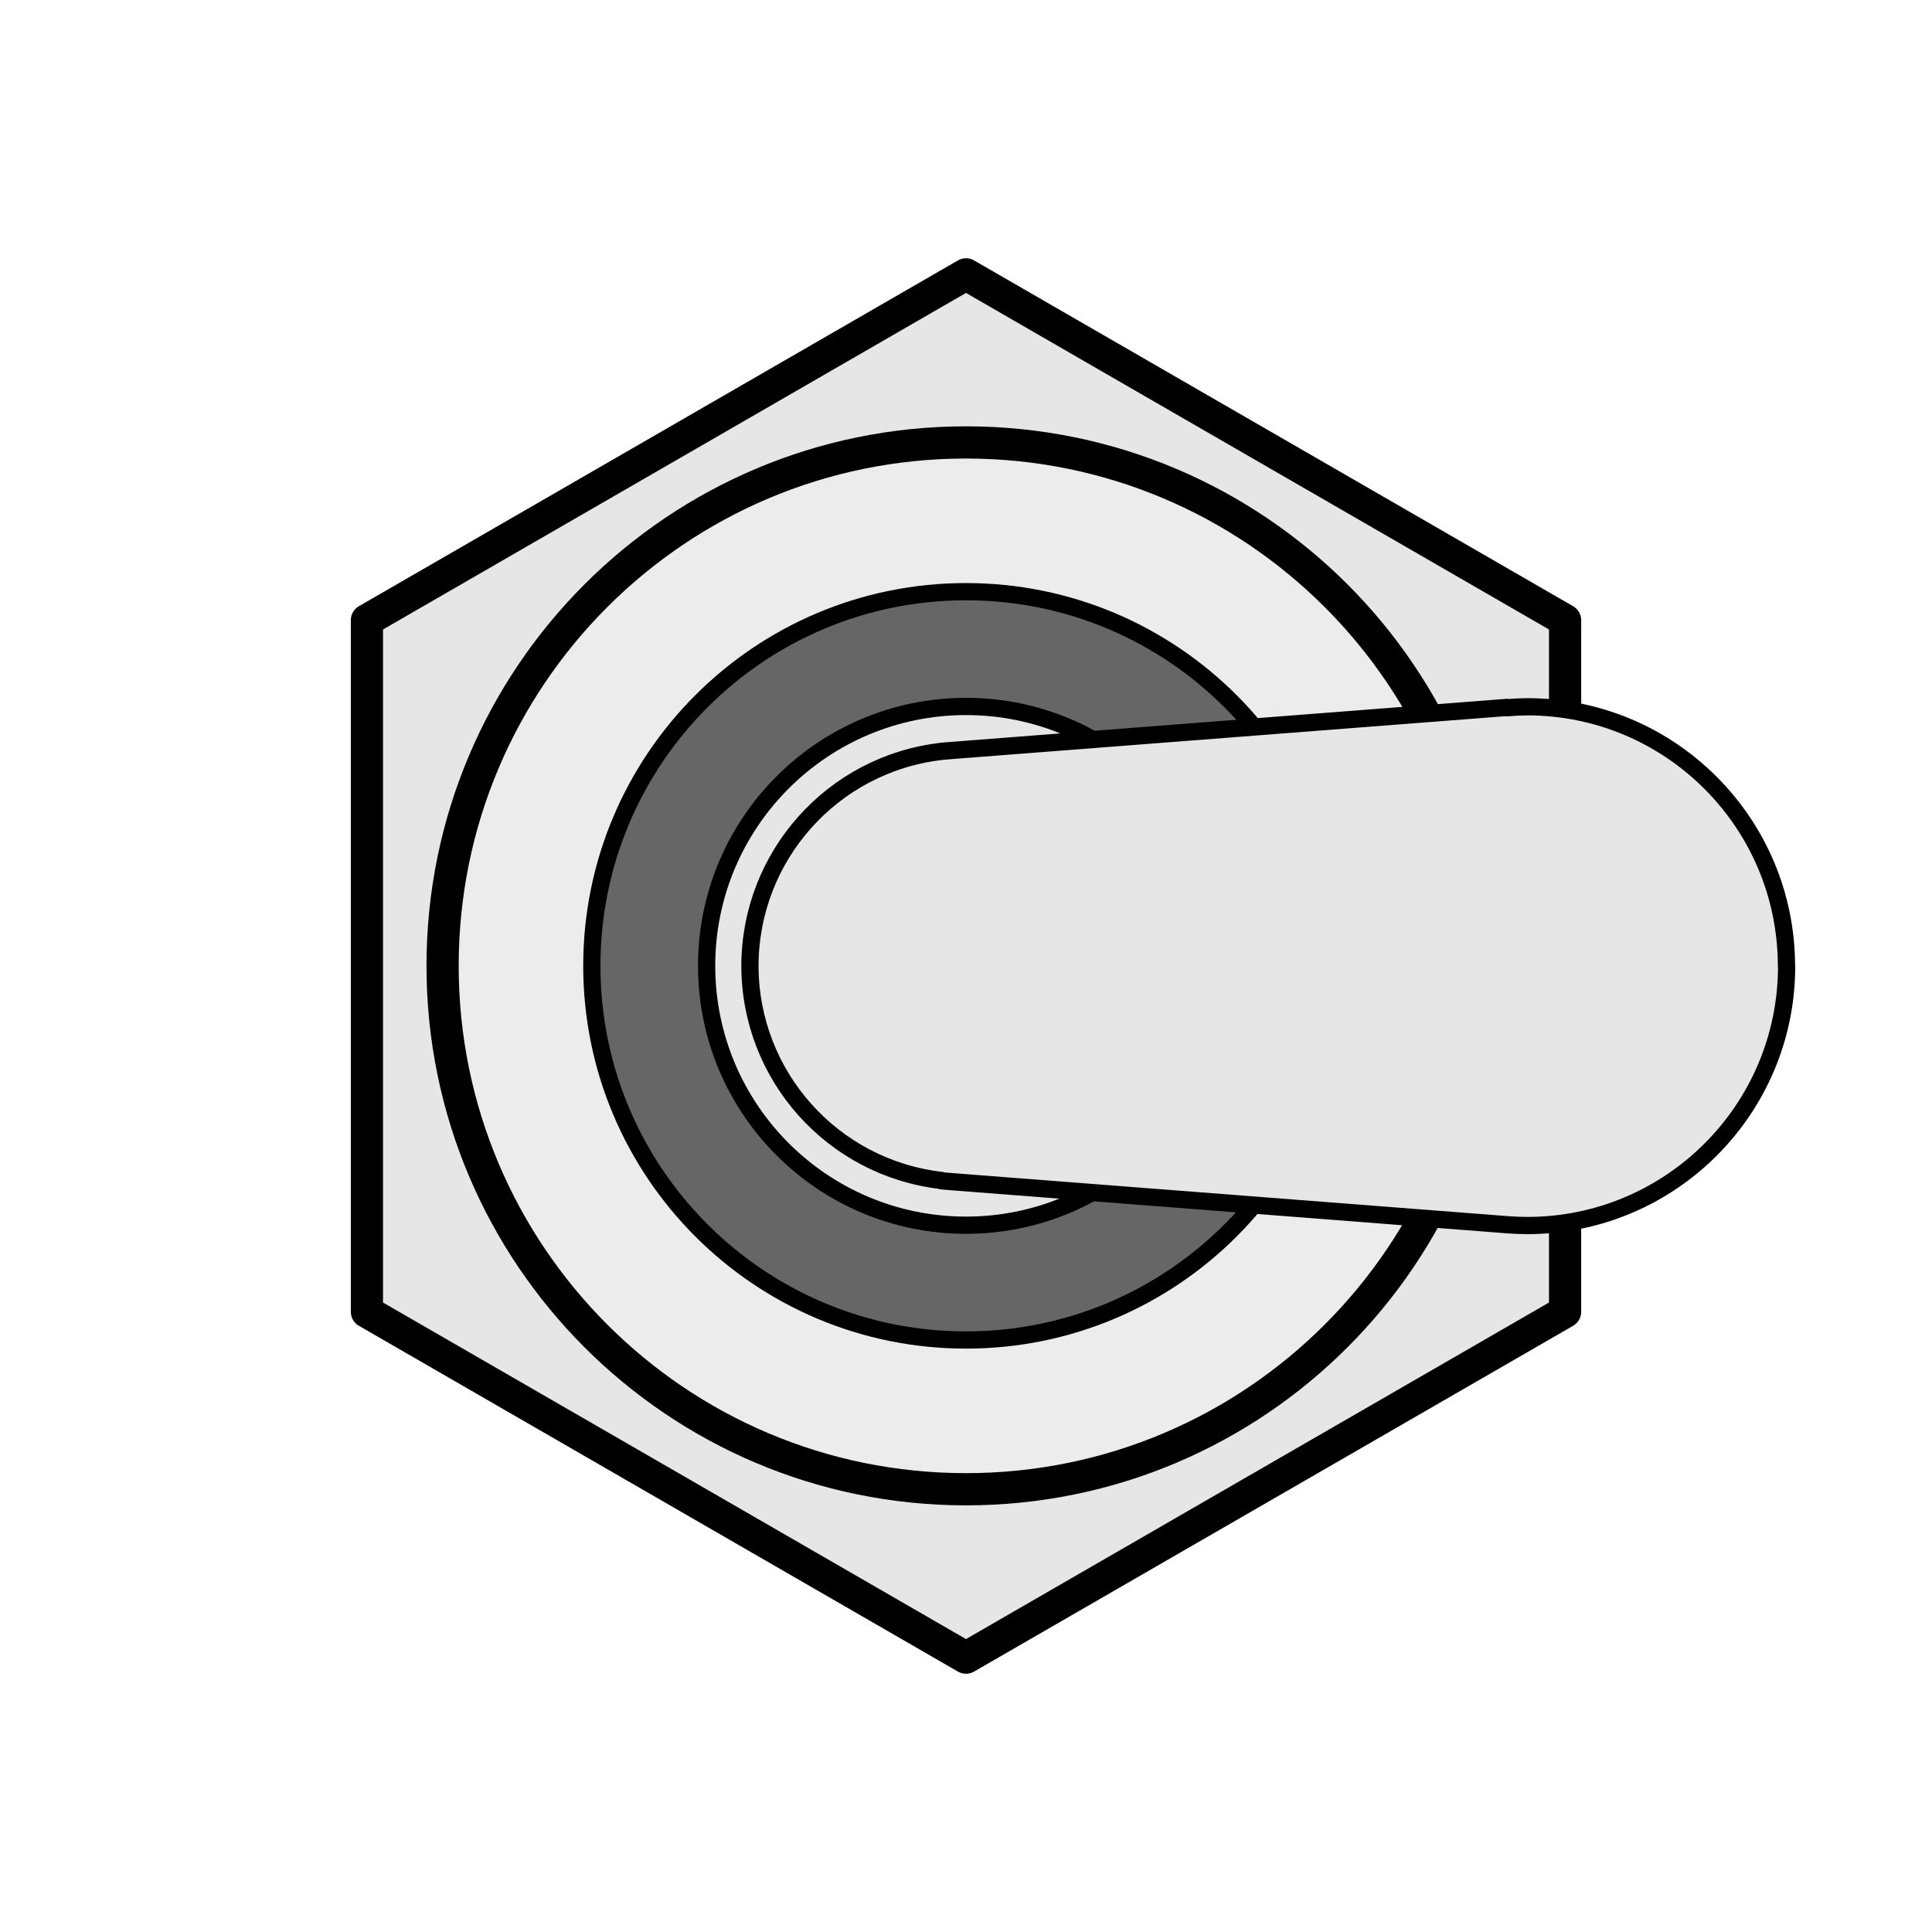
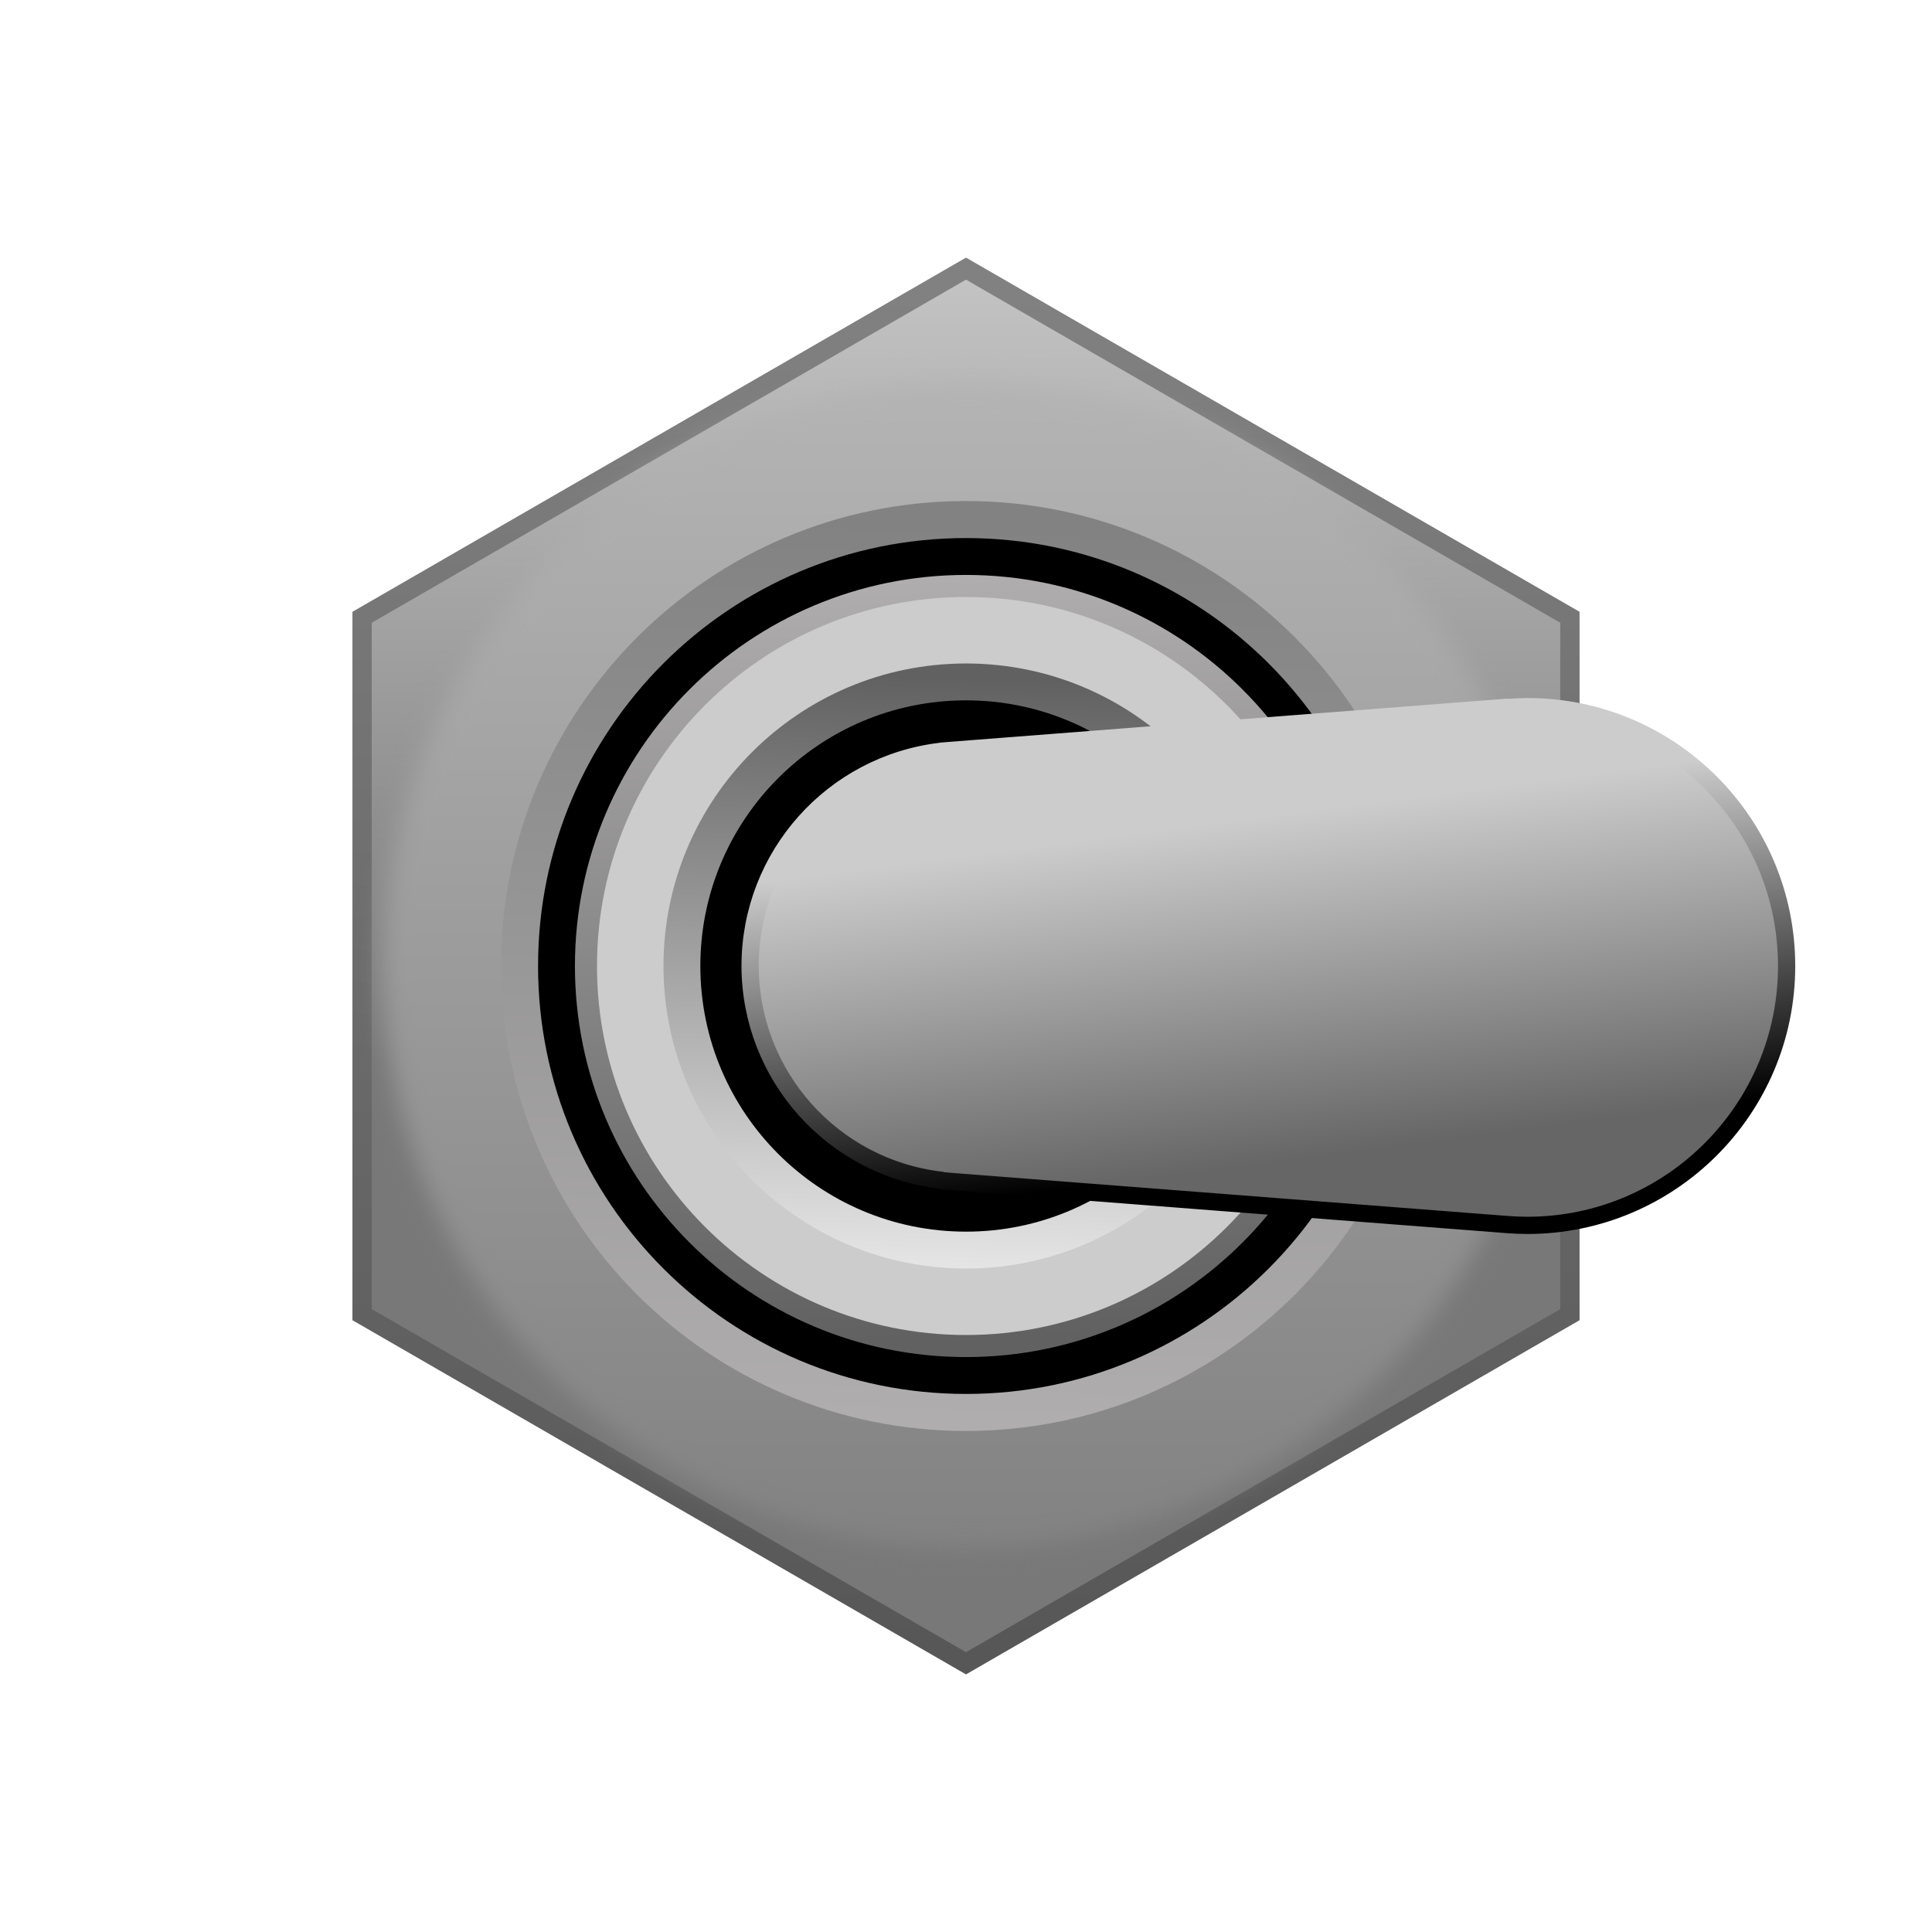
- <svg xmlns="http://www.w3.org/2000/svg" width="12mm" height="12mm" viewBox="0 0 12 12" version="1.1" id="svg826">
-   <defs id="defs820" />
+ <svg xmlns="http://www.w3.org/2000/svg" xmlns:xlink="http://www.w3.org/1999/xlink" width="12mm" height="12mm" viewBox="0 0 12 12" version="1.1" id="svg826">
+   <defs id="defs820">
+     <linearGradient xlink:href="#linearGradient838" id="linearGradient840" x1="5.937" y1="294.993" x2="5.937" y2="287.357" gradientUnits="userSpaceOnUse" gradientTransform="matrix(1.1,0,0,1.1,-0.5312506,-29.29256)" />
+     <linearGradient id="linearGradient838">
+       <stop style="stop-color:#575757;stop-opacity:1" offset="0" id="stop834" />
+       <stop style="stop-color:#828181;stop-opacity:1" offset="1" id="stop836" />
+     </linearGradient>
+     <linearGradient xlink:href="#linearGradient850" id="linearGradient844" gradientUnits="userSpaceOnUse" x1="5.937" y1="291.738" x2="5.938" y2="287.175" gradientTransform="matrix(1.065625,0,0,1.065625,-0.3271477,-19.28343)" />
+     <linearGradient id="linearGradient850">
+       <stop id="stop846" offset="0" style="stop-color:#787878;stop-opacity:1" />
+       <stop id="stop848" offset="1" style="stop-color:#c3c3c3;stop-opacity:1" />
+     </linearGradient>
+     <linearGradient xlink:href="#linearGradient942" id="linearGradient912" x1="16.4" y1="297.8" x2="16.4" y2="289.8" gradientUnits="userSpaceOnUse" gradientTransform="matrix(0.9875,0,0,0.9875,-2.647669,-1.672205)" />
+     <linearGradient id="linearGradient942">
+       <stop style="stop-color:#828282;stop-opacity:1" offset="0" id="stop938" />
+       <stop style="stop-color:#b4b4b4;stop-opacity:1" offset="1" id="stop940" />
+     </linearGradient>
+     <filter style="color-interpolation-filters:sRGB" id="filter898" x="-0.024" width="1.048" y="-0.024" height="1.048">
+       <feGaussianBlur stdDeviation="0.079" id="feGaussianBlur900" />
+     </filter>
+     <linearGradient xlink:href="#linearGradient900" id="linearGradient868" x1="4.2" y1="290" x2="4" y2="296" gradientUnits="userSpaceOnUse" gradientTransform="matrix(0.9467215,0,0,0.9467215,2.118434,13.7053)" />
+     <linearGradient id="linearGradient900">
+       <stop id="stop896" offset="0" style="stop-color:#828282;stop-opacity:1" />
+       <stop id="stop898" offset="1" style="stop-color:#b0aeae;stop-opacity:1" />
+     </linearGradient>
+     <linearGradient xlink:href="#linearGradient866" id="linearGradient874" gradientUnits="userSpaceOnUse" x1="4.2" y1="290" x2="4" y2="296" gradientTransform="matrix(0.7964482,0,0,0.7964482,2.734555,-524.2798)" />
+     <linearGradient id="linearGradient866">
+       <stop style="stop-color:#616161;stop-opacity:1" offset="0" id="stop862" />
+       <stop style="stop-color:#b0aeae;stop-opacity:1" offset="1" id="stop864" />
+     </linearGradient>
+     <linearGradient xlink:href="#linearGradient892" id="linearGradient894" x1="4" y1="290.4" x2="4" y2="295.4" gradientUnits="userSpaceOnUse" gradientTransform="matrix(0.8814103,0,0,0.8814103,2.38621,32.83496)" />
+     <linearGradient id="linearGradient892">
+       <stop style="stop-color:#cccccc;stop-opacity:1;" offset="0" id="stop888" />
+       <stop style="stop-color:#cccccc;stop-opacity:1" offset="1" id="stop890" />
+     </linearGradient>
+     <linearGradient xlink:href="#linearGradient886" id="linearGradient880" gradientUnits="userSpaceOnUse" x1="4.2" y1="290" x2="4" y2="296" gradientTransform="matrix(0.6161203,0,0,0.6161203,3.473901,110.5386)" />
+     <linearGradient id="linearGradient886">
+       <stop id="stop882" offset="0" style="stop-color:#616161;stop-opacity:1" />
+       <stop id="stop884" offset="1" style="stop-color:#e6e6e6;stop-opacity:1" />
+     </linearGradient>
+     <linearGradient xlink:href="#linearGradient1130" id="linearGradient1153" gradientUnits="userSpaceOnUse" gradientTransform="matrix(0,-1,-1,0,296.9988,301.7627)" x1="9.64" y1="288.322" x2="11.763" y2="288.599" />
+     <linearGradient id="linearGradient1130">
+       <stop style="stop-color:#666666;stop-opacity:1" offset="0" id="stop1126" />
+       <stop style="stop-color:#cccccc;stop-opacity:1" offset="1" id="stop1128" />
+     </linearGradient>
+     <linearGradient xlink:href="#linearGradient1161" id="linearGradient1155" gradientUnits="userSpaceOnUse" gradientTransform="matrix(0,-1,-1,0,296.9988,301.7627)" x1="9.64" y1="288.322" x2="11.763" y2="288.599" />
+     <linearGradient id="linearGradient1161">
+       <stop id="stop1157" offset="0" style="stop-color:#000000;stop-opacity:1;" />
+       <stop id="stop1159" offset="1" style="stop-color:#cccccc;stop-opacity:1" />
+     </linearGradient>
+   </defs>
  <g id="layer1" transform="translate(0,-285)">
-     <path style="opacity:1;fill:#e6e6e6;fill-opacity:1;stroke:#000000;stroke-width:0.2;stroke-linecap:square;stroke-linejoin:round;stroke-miterlimit:4;stroke-dasharray:none;stroke-dashoffset:0;stroke-opacity:1;paint-order:markers fill stroke" id="path5088" d="m 6,295.296 -3.721,-2.148 -1e-7,-4.296 3.721,-2.148 3.721,2.148 2e-7,4.296 z" />
-     <circle style="opacity:1;fill:#ececec;fill-opacity:1;stroke:#000000;stroke-width:0.2;stroke-linecap:square;stroke-linejoin:round;stroke-miterlimit:4;stroke-dasharray:none;stroke-dashoffset:0;stroke-opacity:1;paint-order:markers fill stroke" id="path5084" cx="-290.999" cy="6" r="3.251" transform="rotate(-90)" />
-     <ellipse style="opacity:1;fill:#666666;fill-opacity:1;stroke:#000000;stroke-width:0.107;stroke-linecap:square;stroke-linejoin:round;stroke-miterlimit:4;stroke-dasharray:none;stroke-dashoffset:0;stroke-opacity:1;paint-order:markers fill stroke" id="path5086" cx="-290.999" cy="6" rx="2.324" ry="2.324" transform="rotate(-90)" />
-     <circle style="opacity:1;fill:#e6e6e6;fill-opacity:1;stroke:#000000;stroke-width:0.107;stroke-linecap:square;stroke-linejoin:round;stroke-miterlimit:4;stroke-dasharray:none;stroke-dashoffset:0;stroke-opacity:1;paint-order:markers fill stroke" id="path5092" cx="-290.999" cy="6" r="1.611" transform="rotate(-90)" />
-     <path style="opacity:1;fill:#e6e6e6;fill-opacity:1;stroke:#000000;stroke-width:0.107;stroke-linecap:square;stroke-linejoin:round;stroke-miterlimit:4;stroke-dasharray:none;stroke-dashoffset:0;stroke-opacity:1;paint-order:markers fill stroke" d="m 11.097,291.001 a 1.611,1.611 0 0 1 -1.611,1.611 1.611,1.611 0 0 1 -0.124,-0.005 l -3.432,-0.266 a 1.343,1.343 0 0 1 -0.049,-0.004 l -0.034,-0.003 v -0.002 a 1.343,1.343 0 0 1 -1.189,-1.332 1.343,1.343 0 0 1 1.189,-1.333 v -5.7e-4 l 0.009,-5.7e-4 a 1.343,1.343 0 0 1 0.035,-0.003 l 3.47,-0.269 v 0.002 a 1.611,1.611 0 0 1 0.124,-0.006 1.611,1.611 0 0 1 1.611,1.611 z" id="path5092-2-6" />
+     <path d="m 6,295.4 -3.811,-2.2 -1e-7,-4.4 3.811,-2.2 3.811,2.2 10e-8,4.4 z" id="path832" style="opacity:1;fill:url(#linearGradient840);fill-opacity:1;stroke:none;stroke-width:0.205;stroke-linecap:square;stroke-linejoin:round;stroke-miterlimit:4;stroke-dasharray:none;stroke-dashoffset:0;stroke-opacity:1;paint-order:markers fill stroke" />
+     <path style="opacity:1;fill:url(#linearGradient844);fill-opacity:1;stroke:none;stroke-width:0.198;stroke-linecap:square;stroke-linejoin:round;stroke-miterlimit:4;stroke-dasharray:none;stroke-dashoffset:0;stroke-opacity:1;paint-order:markers fill stroke" id="path842" d="m 6,295.262 -3.691,-2.131 -1e-7,-4.263 3.691,-2.131 3.691,2.131 1e-7,4.263 z" />
+     <circle style="opacity:1;fill:url(#linearGradient912);fill-opacity:1;stroke:none;stroke-width:0.439;stroke-linecap:square;stroke-linejoin:round;stroke-miterlimit:4;stroke-dasharray:none;stroke-dashoffset:0;stroke-opacity:1;paint-order:markers fill stroke;filter:url(#filter898)" id="circle902" cx="13.4" cy="288.443" r="3.95" transform="matrix(0.9166667,0,0,0.9166667,-6.283325,26.59383)" />
+     <circle style="opacity:1;fill:url(#linearGradient868);fill-opacity:1;stroke:none;stroke-width:0.193;stroke-linecap:square;stroke-linejoin:round;stroke-miterlimit:4;stroke-dasharray:none;stroke-dashoffset:0;stroke-opacity:1;paint-order:markers fill stroke" id="path5086-8" cx="6" cy="291" r="2.888" />
+     <circle r="2.658" cy="291" cx="6" id="circle852" style="opacity:1;fill:#000000;fill-opacity:1;stroke:none;stroke-width:0.177;stroke-linecap:square;stroke-linejoin:round;stroke-miterlimit:4;stroke-dasharray:none;stroke-dashoffset:0;stroke-opacity:1;paint-order:markers fill stroke" />
+     <circle r="2.429" cy="-291" cx="6" id="circle872" style="opacity:1;fill:url(#linearGradient874);fill-opacity:1;stroke:none;stroke-width:0.162;stroke-linecap:square;stroke-linejoin:round;stroke-miterlimit:4;stroke-dasharray:none;stroke-dashoffset:0;stroke-opacity:1;paint-order:markers fill stroke" transform="scale(1,-1)" />
+     <circle style="opacity:1;fill:url(#linearGradient894);fill-opacity:1;stroke:none;stroke-width:0.255;stroke-linecap:square;stroke-linejoin:round;stroke-miterlimit:4;stroke-dasharray:none;stroke-dashoffset:0;stroke-opacity:1;paint-order:markers fill stroke" id="path5092-21" cx="6" cy="291" r="2.292" />
+     <circle r="1.879" cy="291" cx="6" id="circle878" style="opacity:1;fill:url(#linearGradient880);fill-opacity:1;stroke:none;stroke-width:0.125;stroke-linecap:square;stroke-linejoin:round;stroke-miterlimit:4;stroke-dasharray:none;stroke-dashoffset:0;stroke-opacity:1;paint-order:markers fill stroke" />
+     <circle r="1.65" cy="291" cx="6" id="circle870" style="opacity:1;fill:#000000;fill-opacity:1;stroke:none;stroke-width:0.183;stroke-linecap:square;stroke-linejoin:round;stroke-miterlimit:4;stroke-dasharray:none;stroke-dashoffset:0;stroke-opacity:1;paint-order:markers fill stroke" />
+     <path id="path1151" d="m 11.097,291 a 1.611,1.611 0 0 1 -1.611,1.611 1.611,1.611 0 0 1 -0.124,-0.005 l -3.432,-0.266 a 1.343,1.343 0 0 1 -0.048,-0.004 l -0.034,-0.003 v -0.002 a 1.343,1.343 0 0 1 -1.189,-1.332 1.343,1.343 0 0 1 1.189,-1.333 v -5.6e-4 l 0.009,-5.8e-4 a 1.343,1.343 0 0 1 0.035,-0.003 l 3.47,-0.269 v 0.002 a 1.611,1.611 0 0 1 0.124,-0.006 1.611,1.611 0 0 1 1.611,1.611 z" style="opacity:1;fill:url(#linearGradient1153);fill-opacity:1;stroke:url(#linearGradient1155);stroke-width:0.107;stroke-linecap:square;stroke-linejoin:round;stroke-miterlimit:4;stroke-dasharray:none;stroke-dashoffset:0;stroke-opacity:1;paint-order:markers fill stroke" />
  </g>
</svg>
